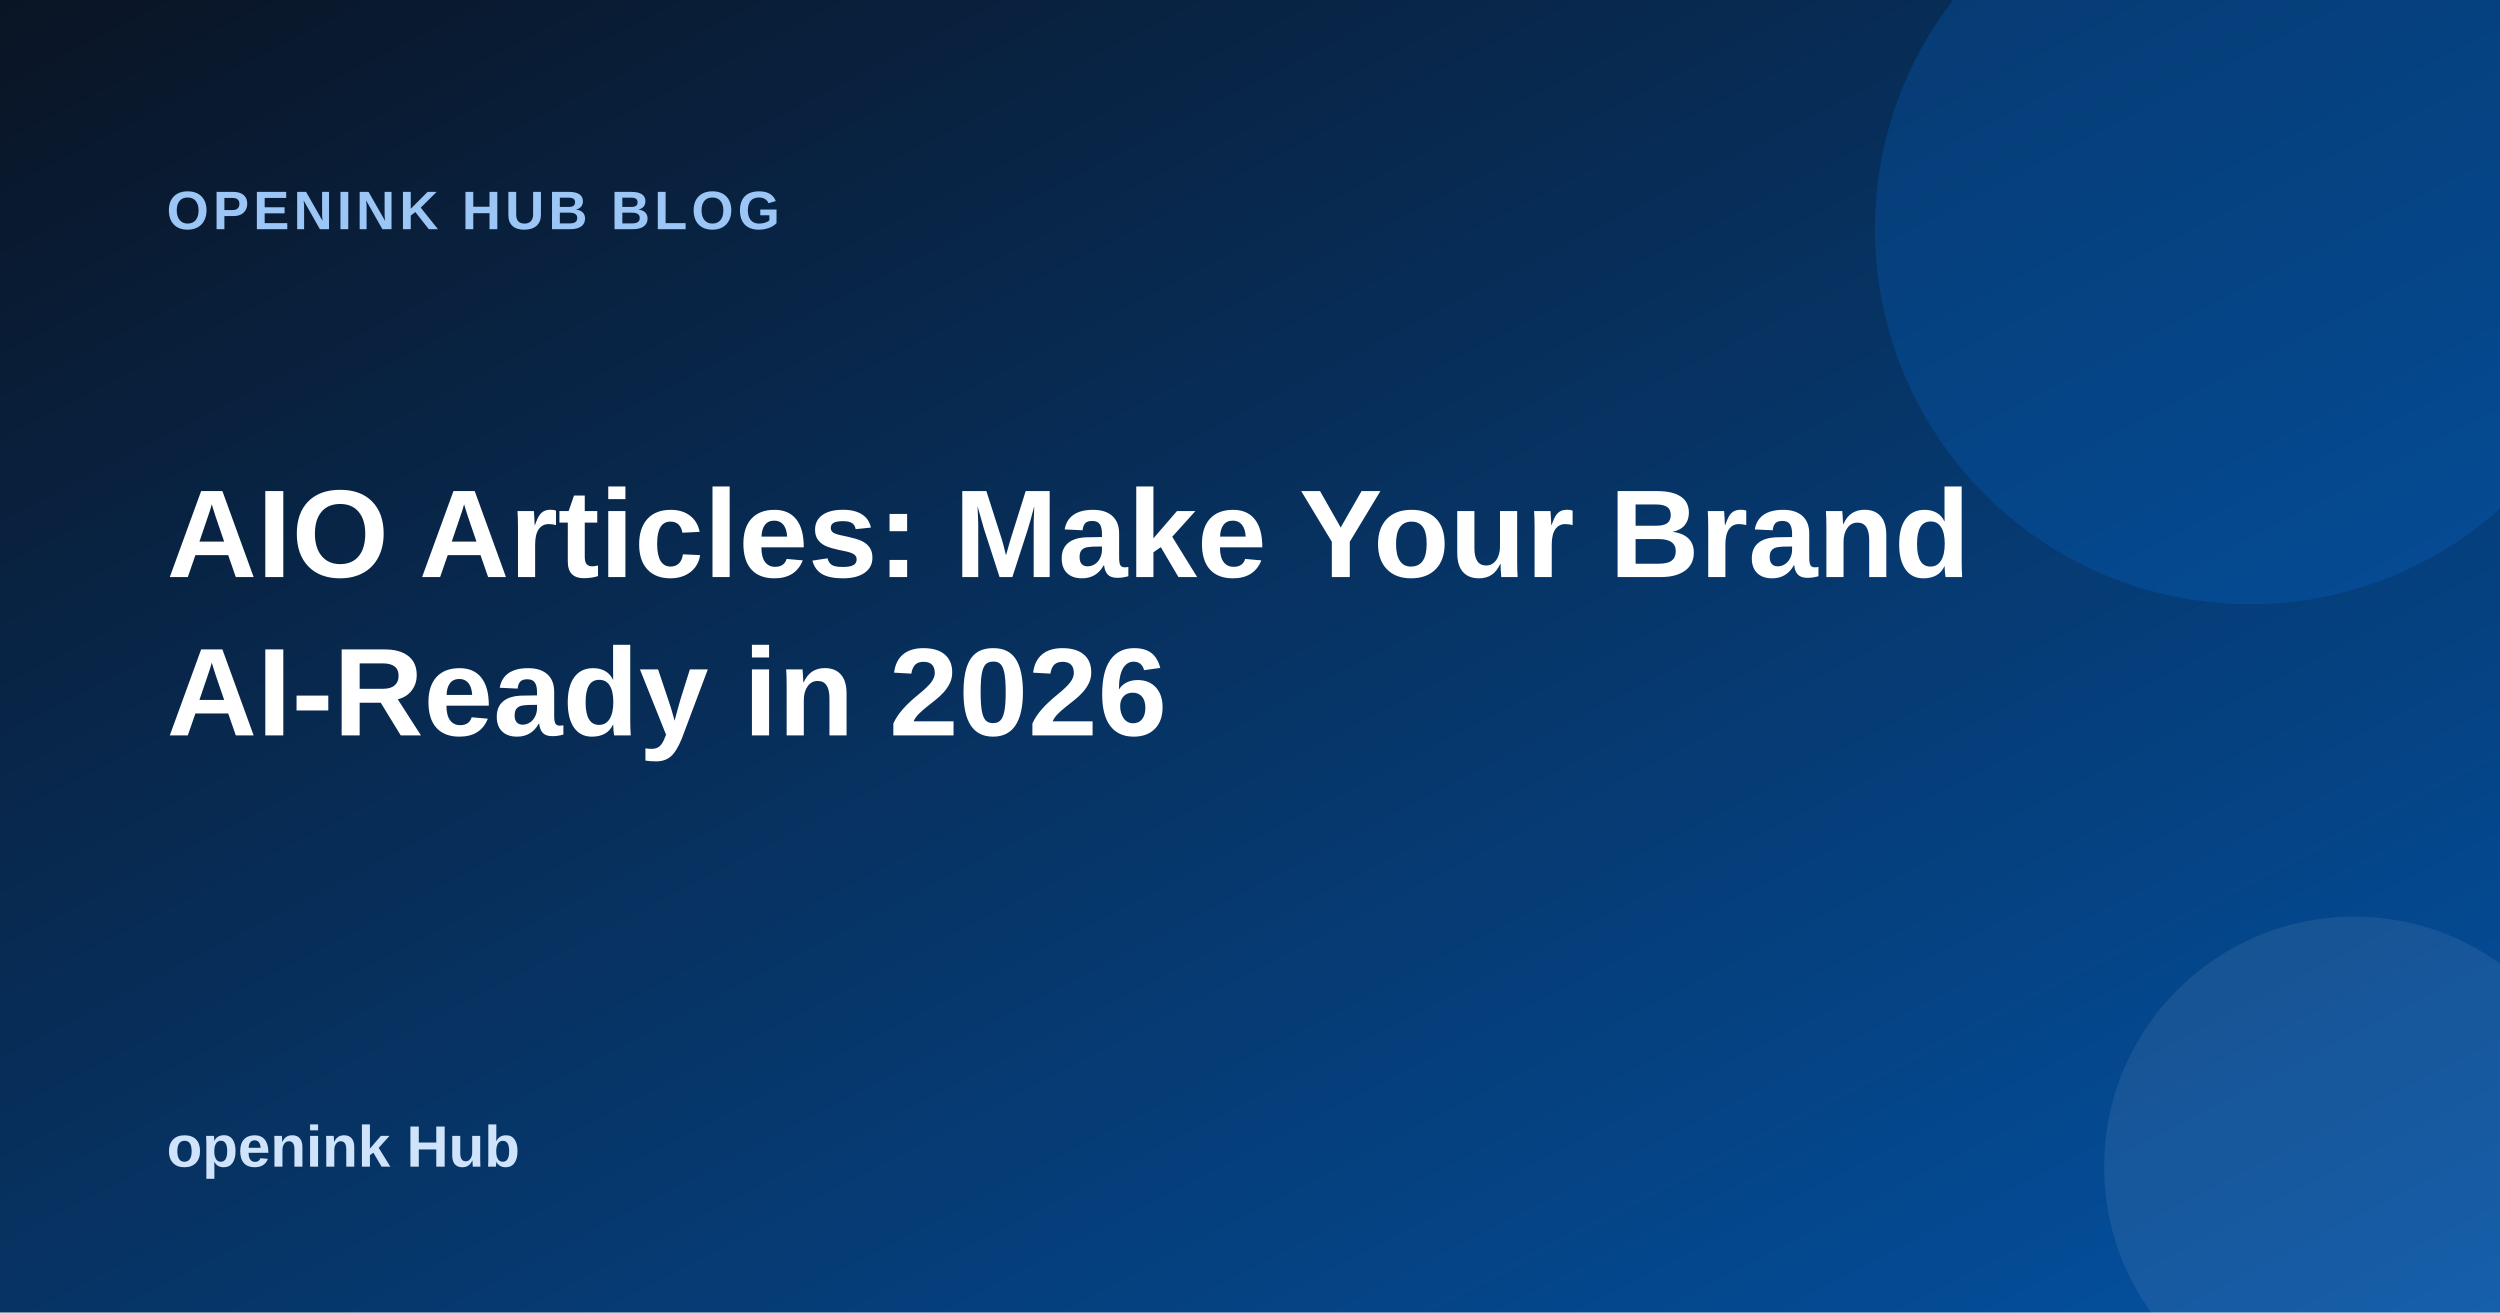
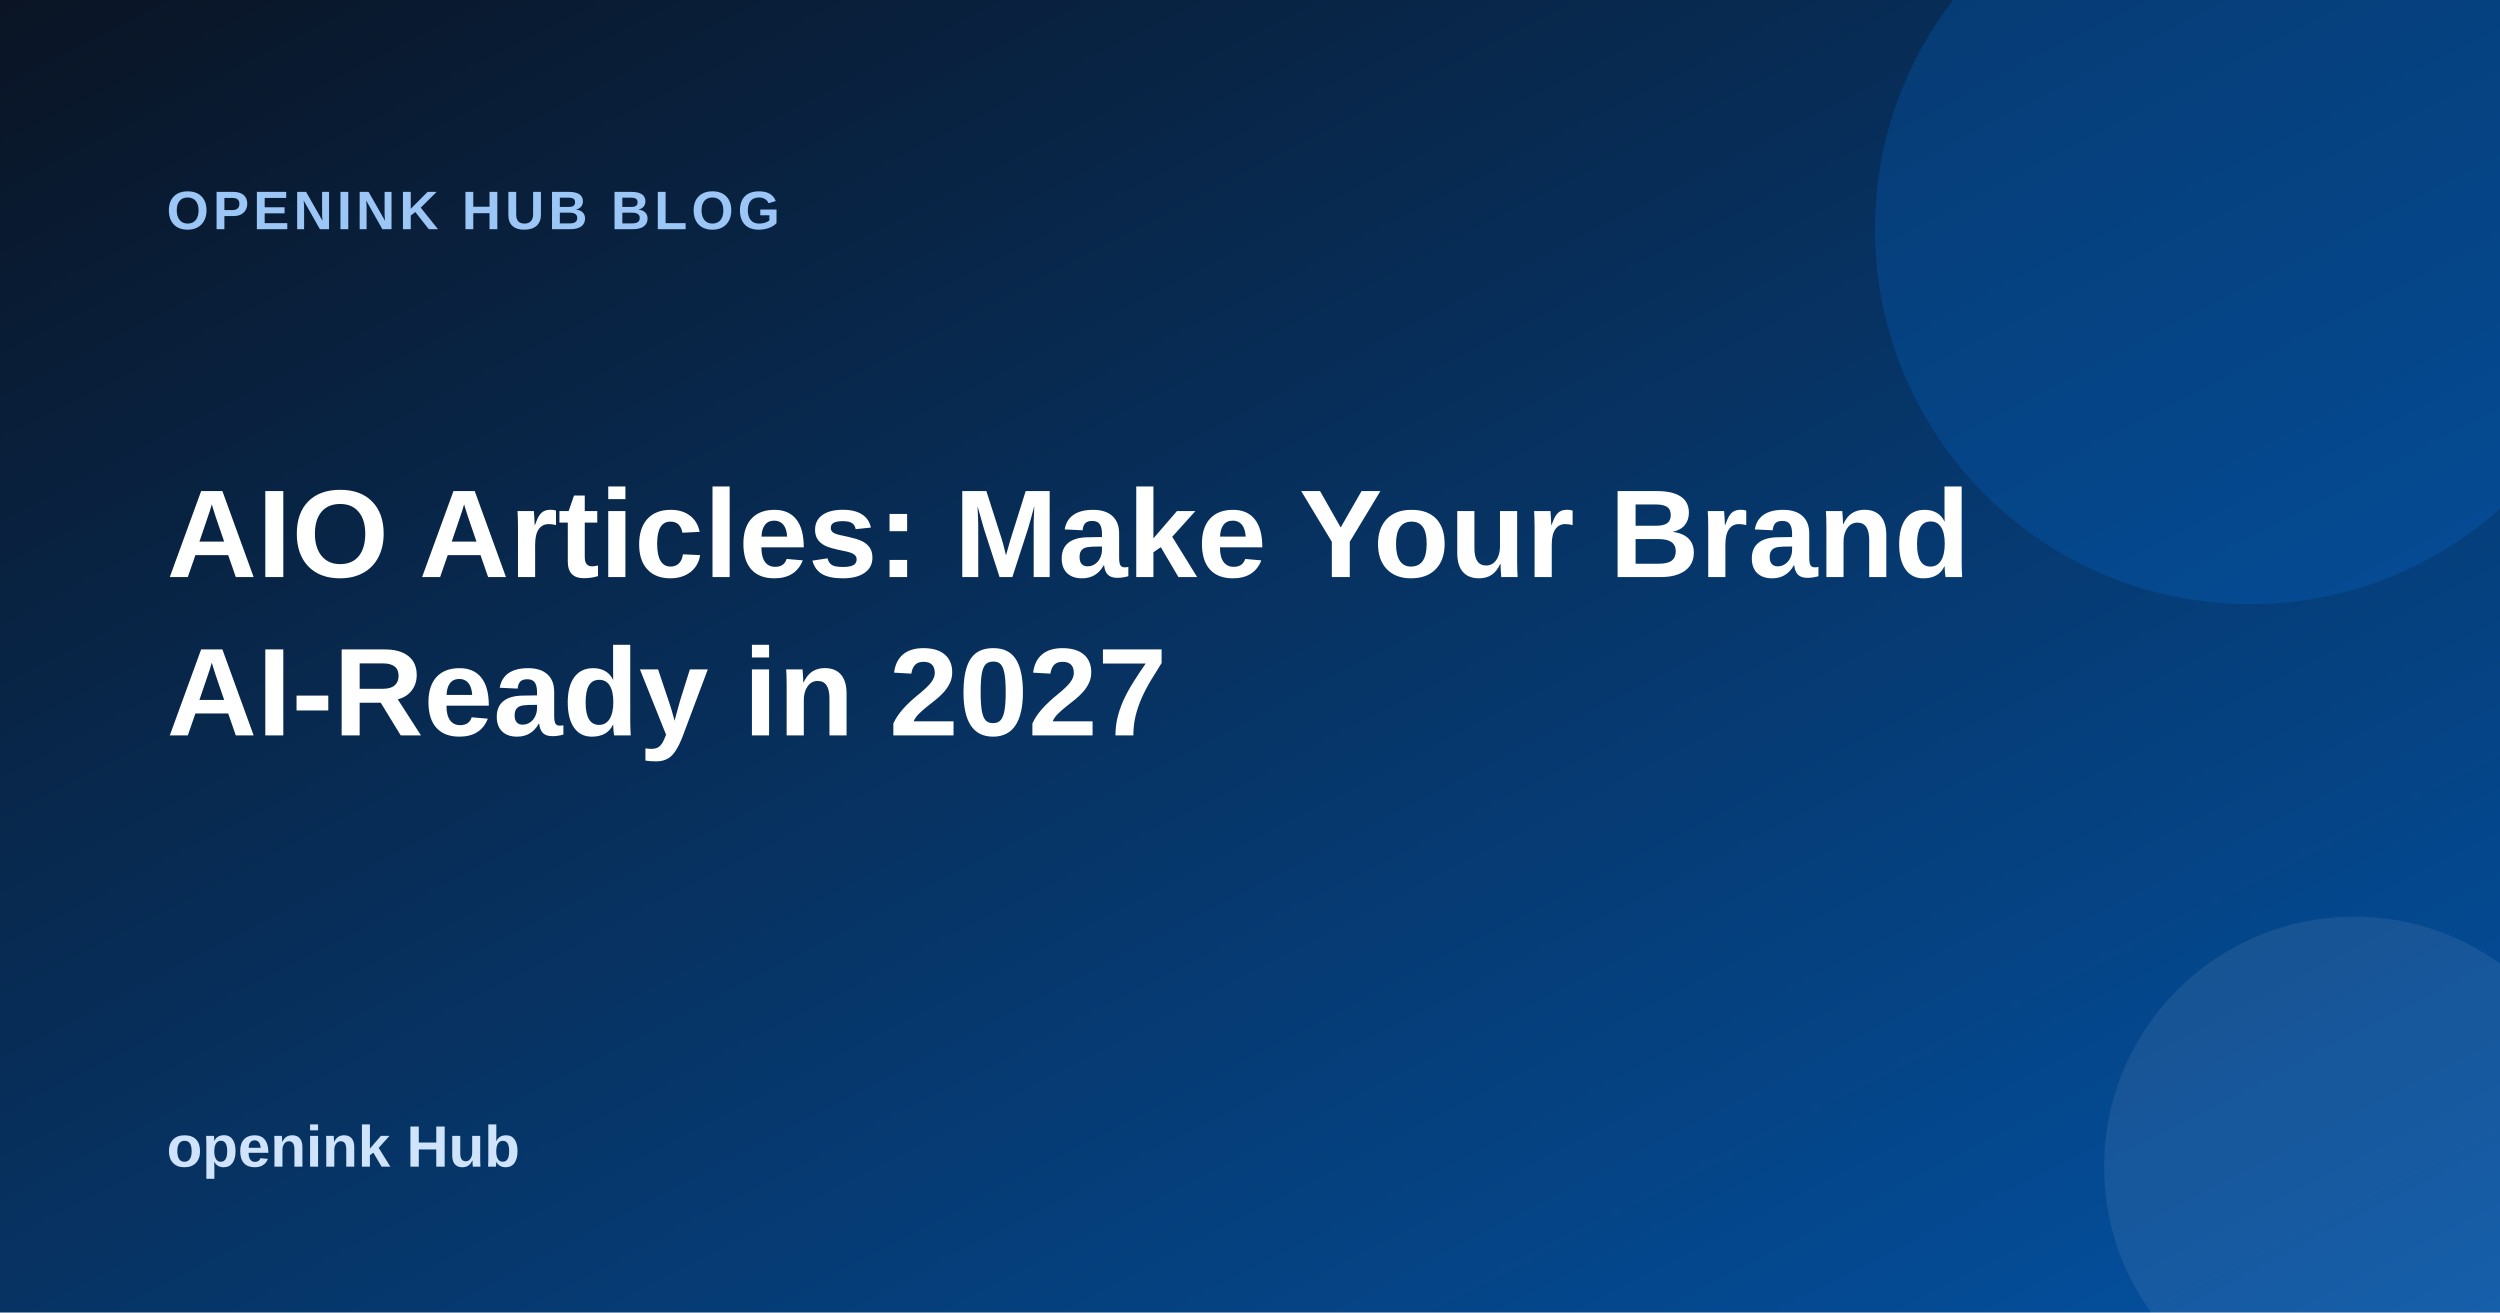
- <svg xmlns="http://www.w3.org/2000/svg" width="1200" height="630" viewBox="0 0 1200 630" role="img" aria-label="AIO Articles: Make Your Brand AI-Ready in 2026">
+ <svg xmlns="http://www.w3.org/2000/svg" width="1200" height="630" viewBox="0 0 1200 630" role="img" aria-label="AIO Articles: Make Your Brand AI-Ready in 2027">
  <defs>
    <linearGradient id="g" x1="0" y1="0" x2="1" y2="1">
      <stop offset="0" stop-color="#0a1424" />
      <stop offset="1" stop-color="#0352a3" />
    </linearGradient>
  </defs>
  <rect width="1200" height="630" fill="url(#g)" />
  <circle cx="1080" cy="110" r="180" fill="#046bd2" opacity=".25" />
  <circle cx="1130" cy="560" r="120" fill="#eef5fd" opacity=".08" />
  <text x="80" y="110" fill="#9cc6f5" font-family="Segoe UI,Arial,sans-serif" font-size="26" font-weight="600" letter-spacing="2">OPENINK HUB BLOG</text>
  <text x="80" y="277" fill="#fff" font-family="Segoe UI,Arial,sans-serif" font-size="60" font-weight="700">AIO Articles: Make Your Brand</text>
-   <text x="80" y="353" fill="#fff" font-family="Segoe UI,Arial,sans-serif" font-size="60" font-weight="700">AI-Ready in 2026</text>
+   <text x="80" y="353" fill="#fff" font-family="Segoe UI,Arial,sans-serif" font-size="60" font-weight="700">AI-Ready in 2027</text>
  <text x="80" y="560" fill="#cfe3fa" font-family="Segoe UI,Arial,sans-serif" font-size="28" font-weight="600">openink Hub</text>
</svg>
